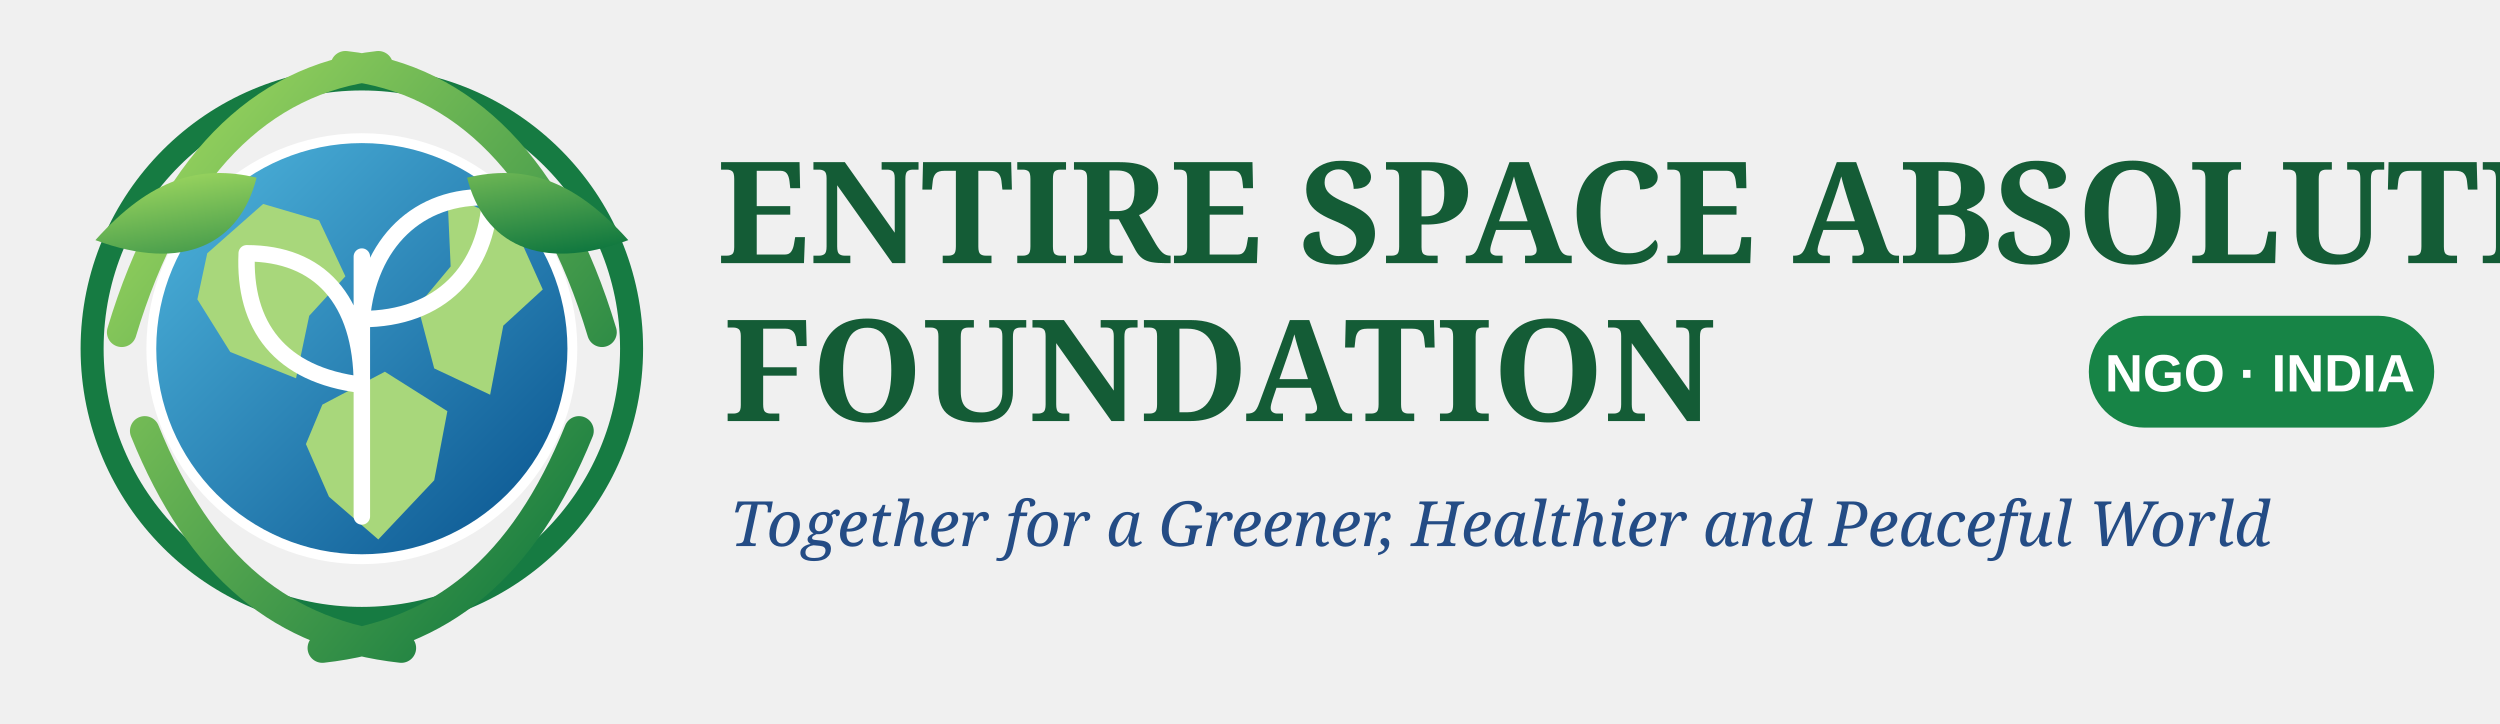
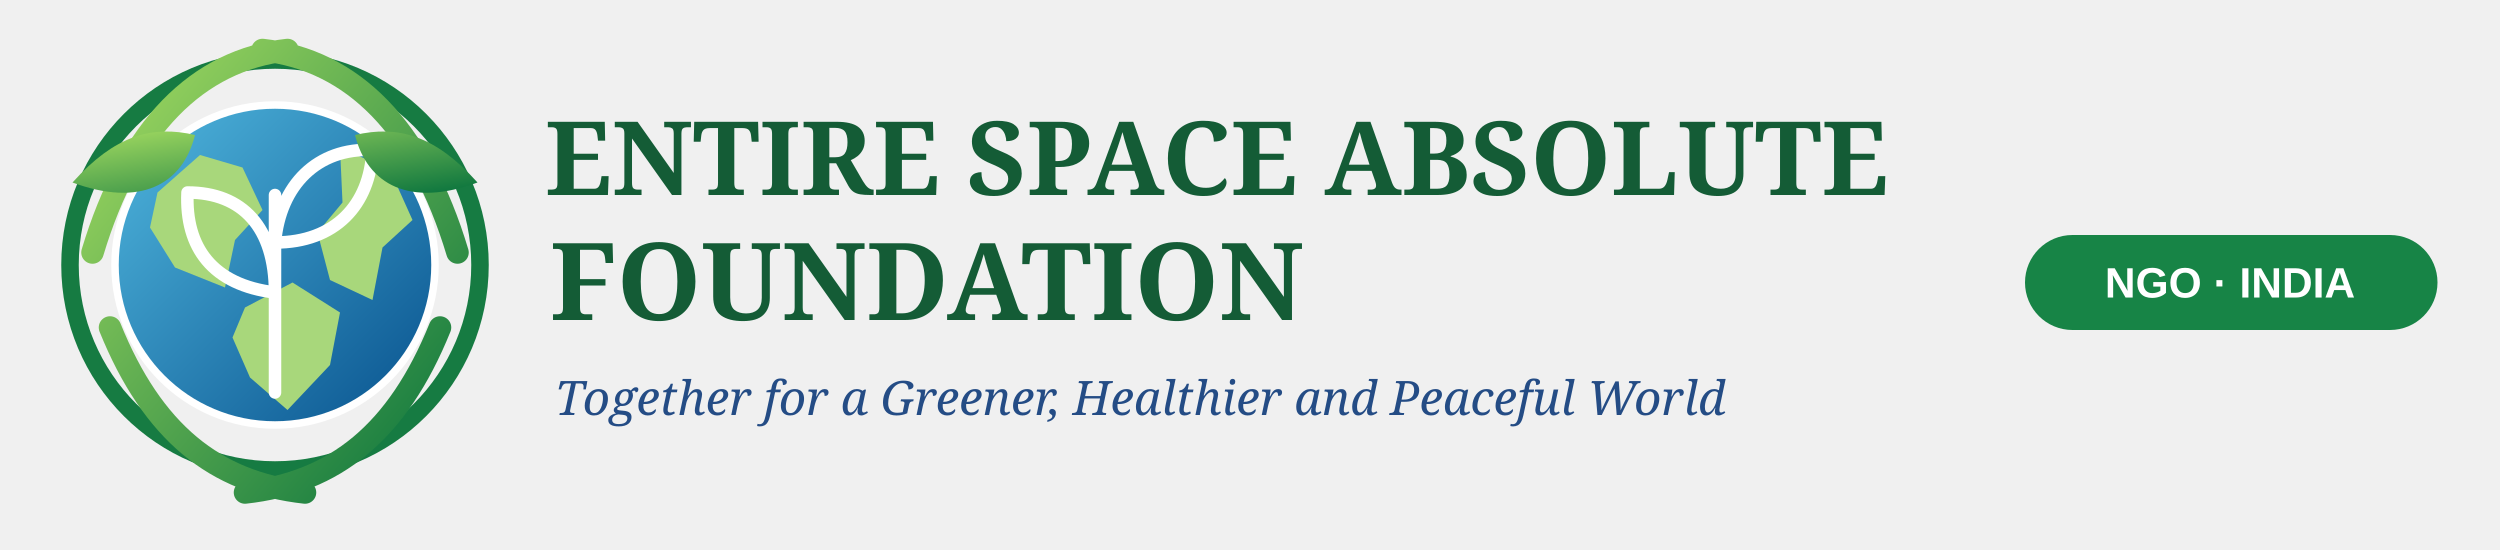
- <svg xmlns="http://www.w3.org/2000/svg" viewBox="0 0 760 220" role="img" aria-labelledby="title desc">
+ <svg xmlns="http://www.w3.org/2000/svg" viewBox="0 0 1000 220" role="img" aria-labelledby="title desc">
  <defs>
    <linearGradient id="ocean" x1="0" y1="0" x2="1" y2="1">
      <stop stop-color="#51b8df" />
      <stop offset="1" stop-color="#07518d" />
    </linearGradient>
    <linearGradient id="foliage" x1="0" y1="0" x2="1" y2="1">
      <stop stop-color="#a5dc61" />
      <stop offset="1" stop-color="#08723d" />
    </linearGradient>
  </defs>
  <g transform="translate(16 12)">
    <circle cx="94" cy="94" r="82" fill="none" stroke="#167b42" stroke-width="7" />
    <circle cx="94" cy="94" r="64" fill="url(#ocean)" stroke="#fff" stroke-width="3" />
    <path d="M47 65l17-15 17 5 8 17-11 12-4 19-20-8-10-16zm73-18l20 9 9 20-12 11-4 21-17-8-5-19 10-12zM82 111l19-10 19 12-4 21-17 18-15-13-7-16z" fill="#a8d77b" />
    <path d="M94 145V66m0 39C69 102 58 87 59 65c22 0 35 14 35 40zm0-20c2-23 17-38 39-37-1 22-15 37-39 37z" fill="none" stroke="#fff" stroke-width="5" stroke-linecap="round" stroke-linejoin="round" />
    <path d="M21 89C36 39 63 12 99 8M167 89C152 39 125 12 89 8M28 119c17 42 42 62 78 66m54-66c-17 42-42 62-78 66" fill="none" stroke="url(#foliage)" stroke-width="9" stroke-linecap="round" />
    <path d="M13 61c17-19 32-23 49-19-5 20-22 29-49 19zm162 0c-17-19-32-23-49-19 5 20 22 29 49 19z" fill="url(#foliage)" />
  </g>
-   <text x="218" y="80" font-family="Georgia,serif" font-size="43" font-weight="bold" fill="#145c36">ENTIRE SPACE ABSOLUTE</text>
+   <text x="218" y="78" font-family="Georgia,serif" font-size="41" font-weight="bold" fill="#145c36">ENTIRE SPACE ABSOLUTE</text>
  <text x="220" y="128" font-family="Georgia,serif" font-size="43" font-weight="bold" fill="#145c36">FOUNDATION</text>
-   <rect x="635" y="96" width="105" height="34" rx="17" fill="#178446" />
-   <text x="687" y="119" text-anchor="middle" font-family="Arial,sans-serif" font-size="16" font-weight="bold" fill="#fff">NGO · INDIA</text>
+   <rect x="810" y="94" width="165" height="38" rx="19" fill="#178446" />
+   <text x="892" y="119" text-anchor="middle" font-family="Arial,sans-serif" font-size="17" font-weight="bold" fill="#fff">NGO · INDIA</text>
  <text x="222" y="166" font-family="Georgia,serif" font-size="19" font-style="italic" fill="#244c85">Together for a Greener, Healthier and Peaceful World</text>
</svg>
